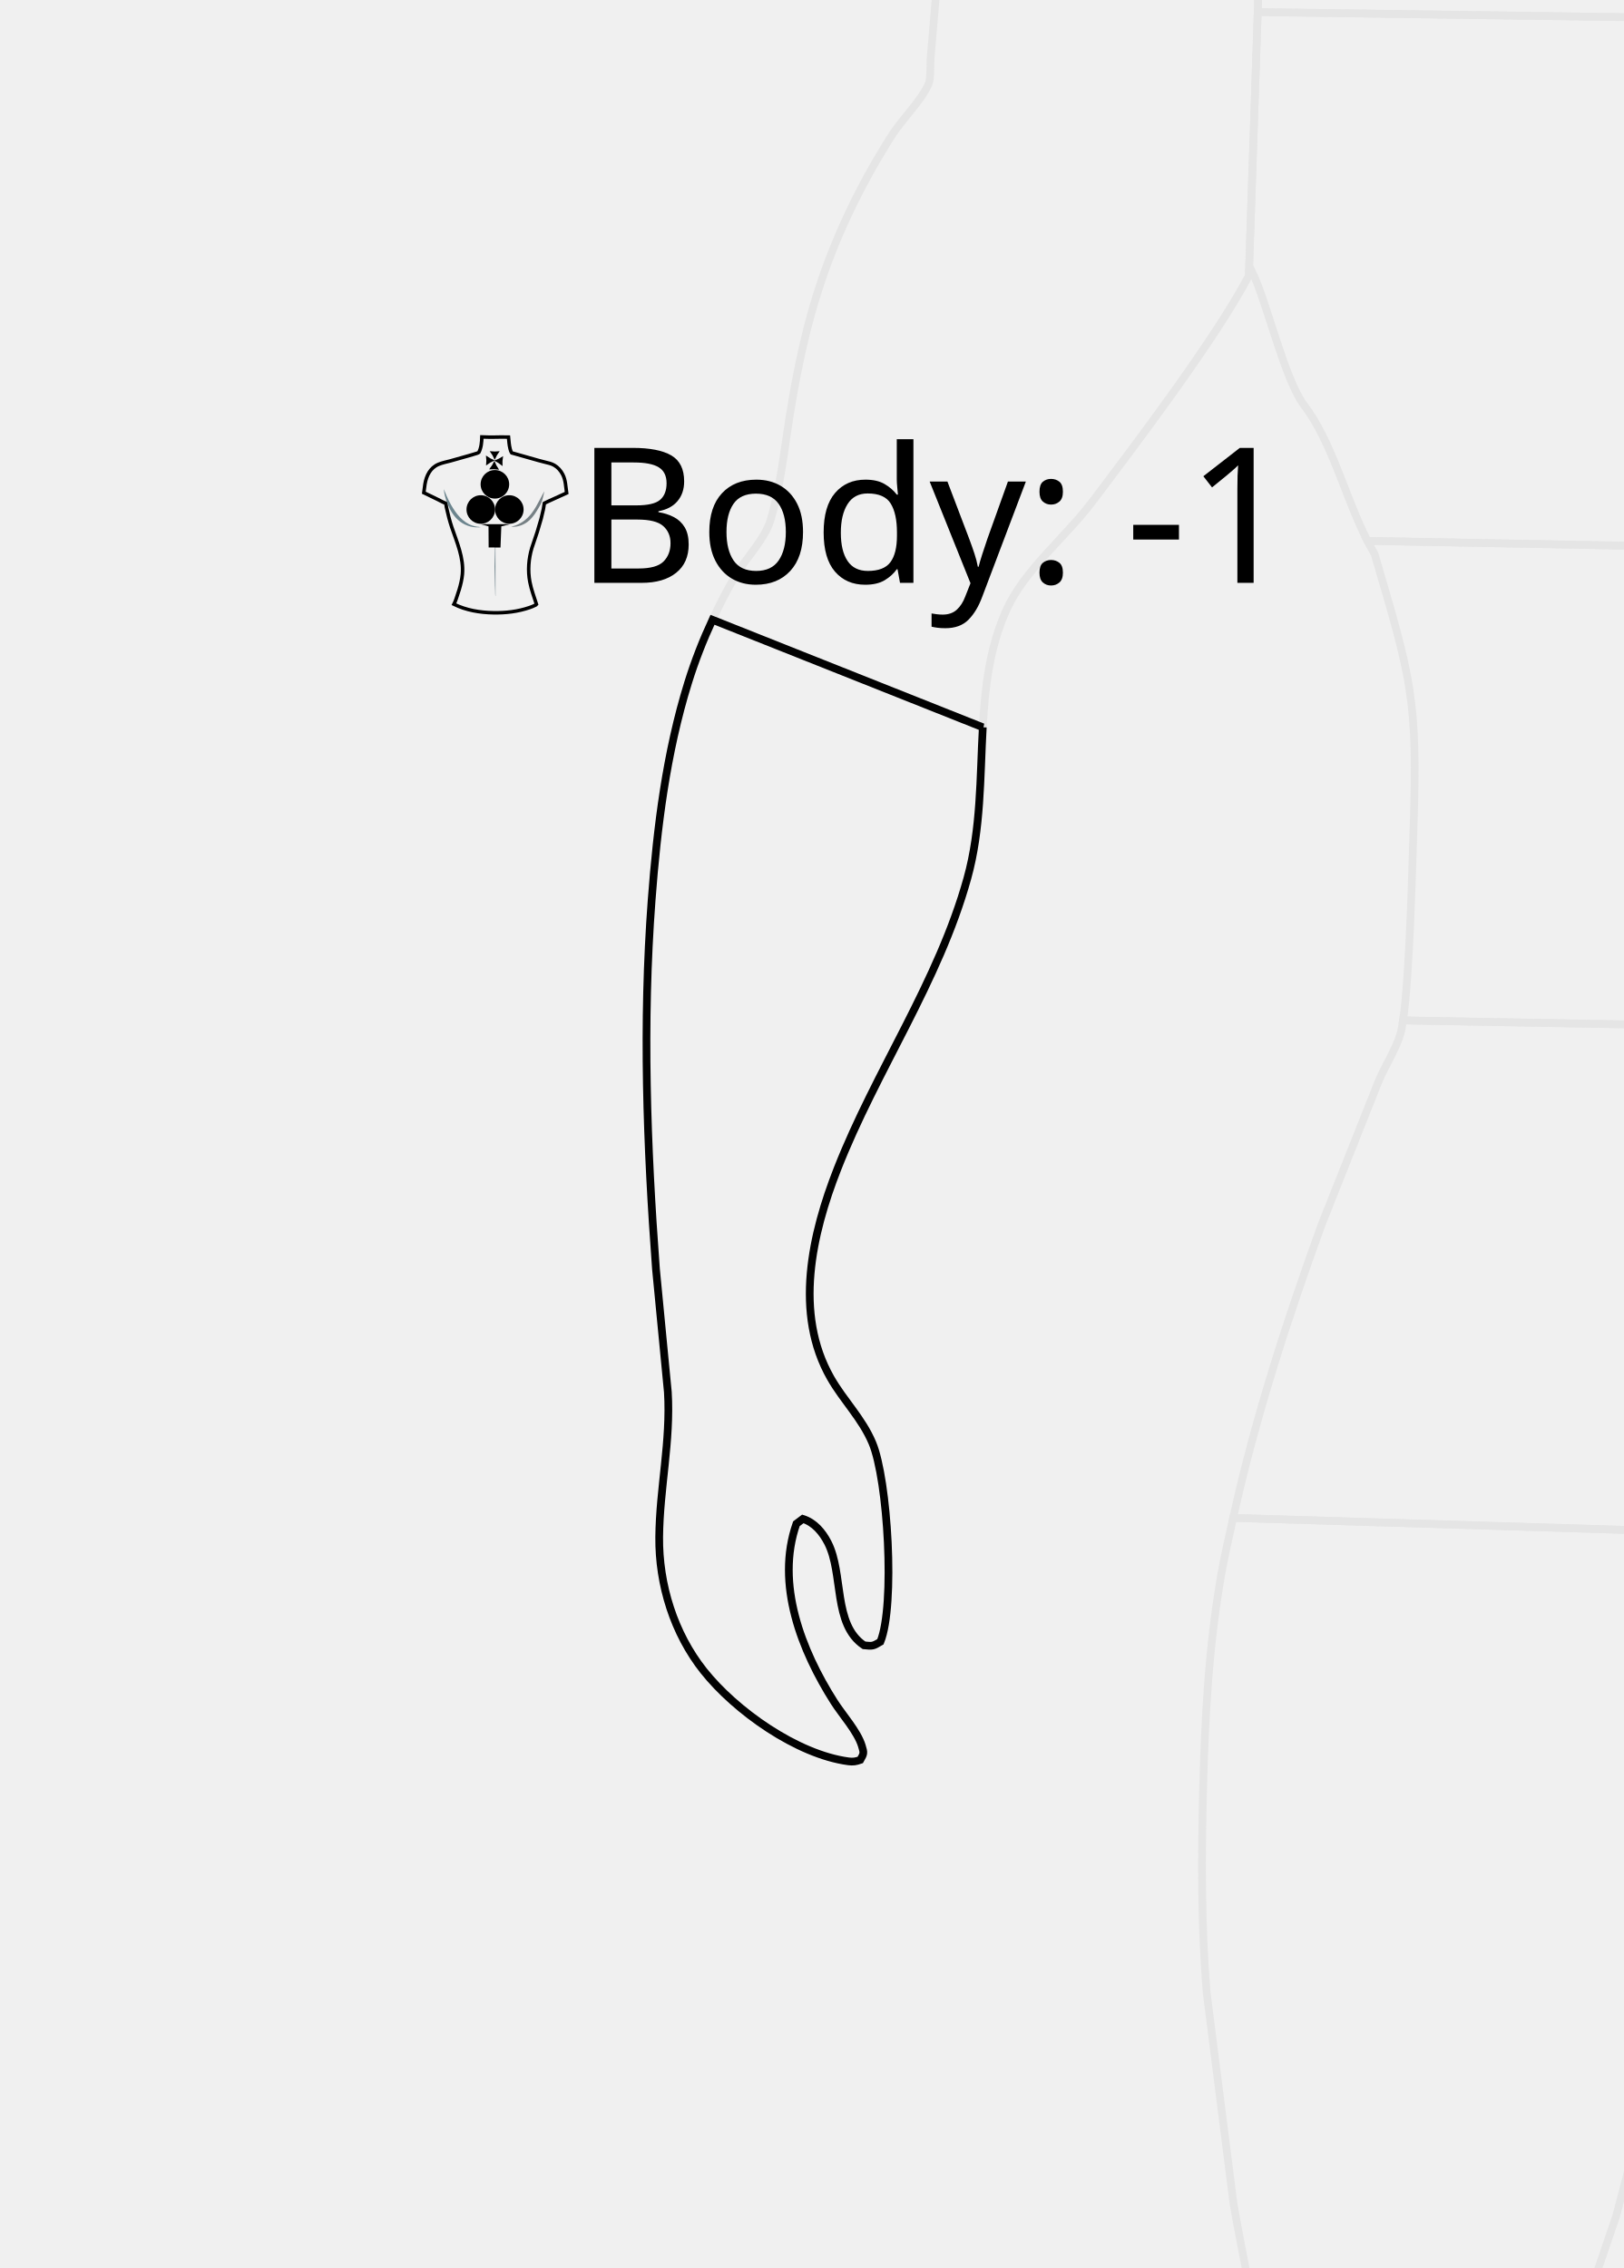
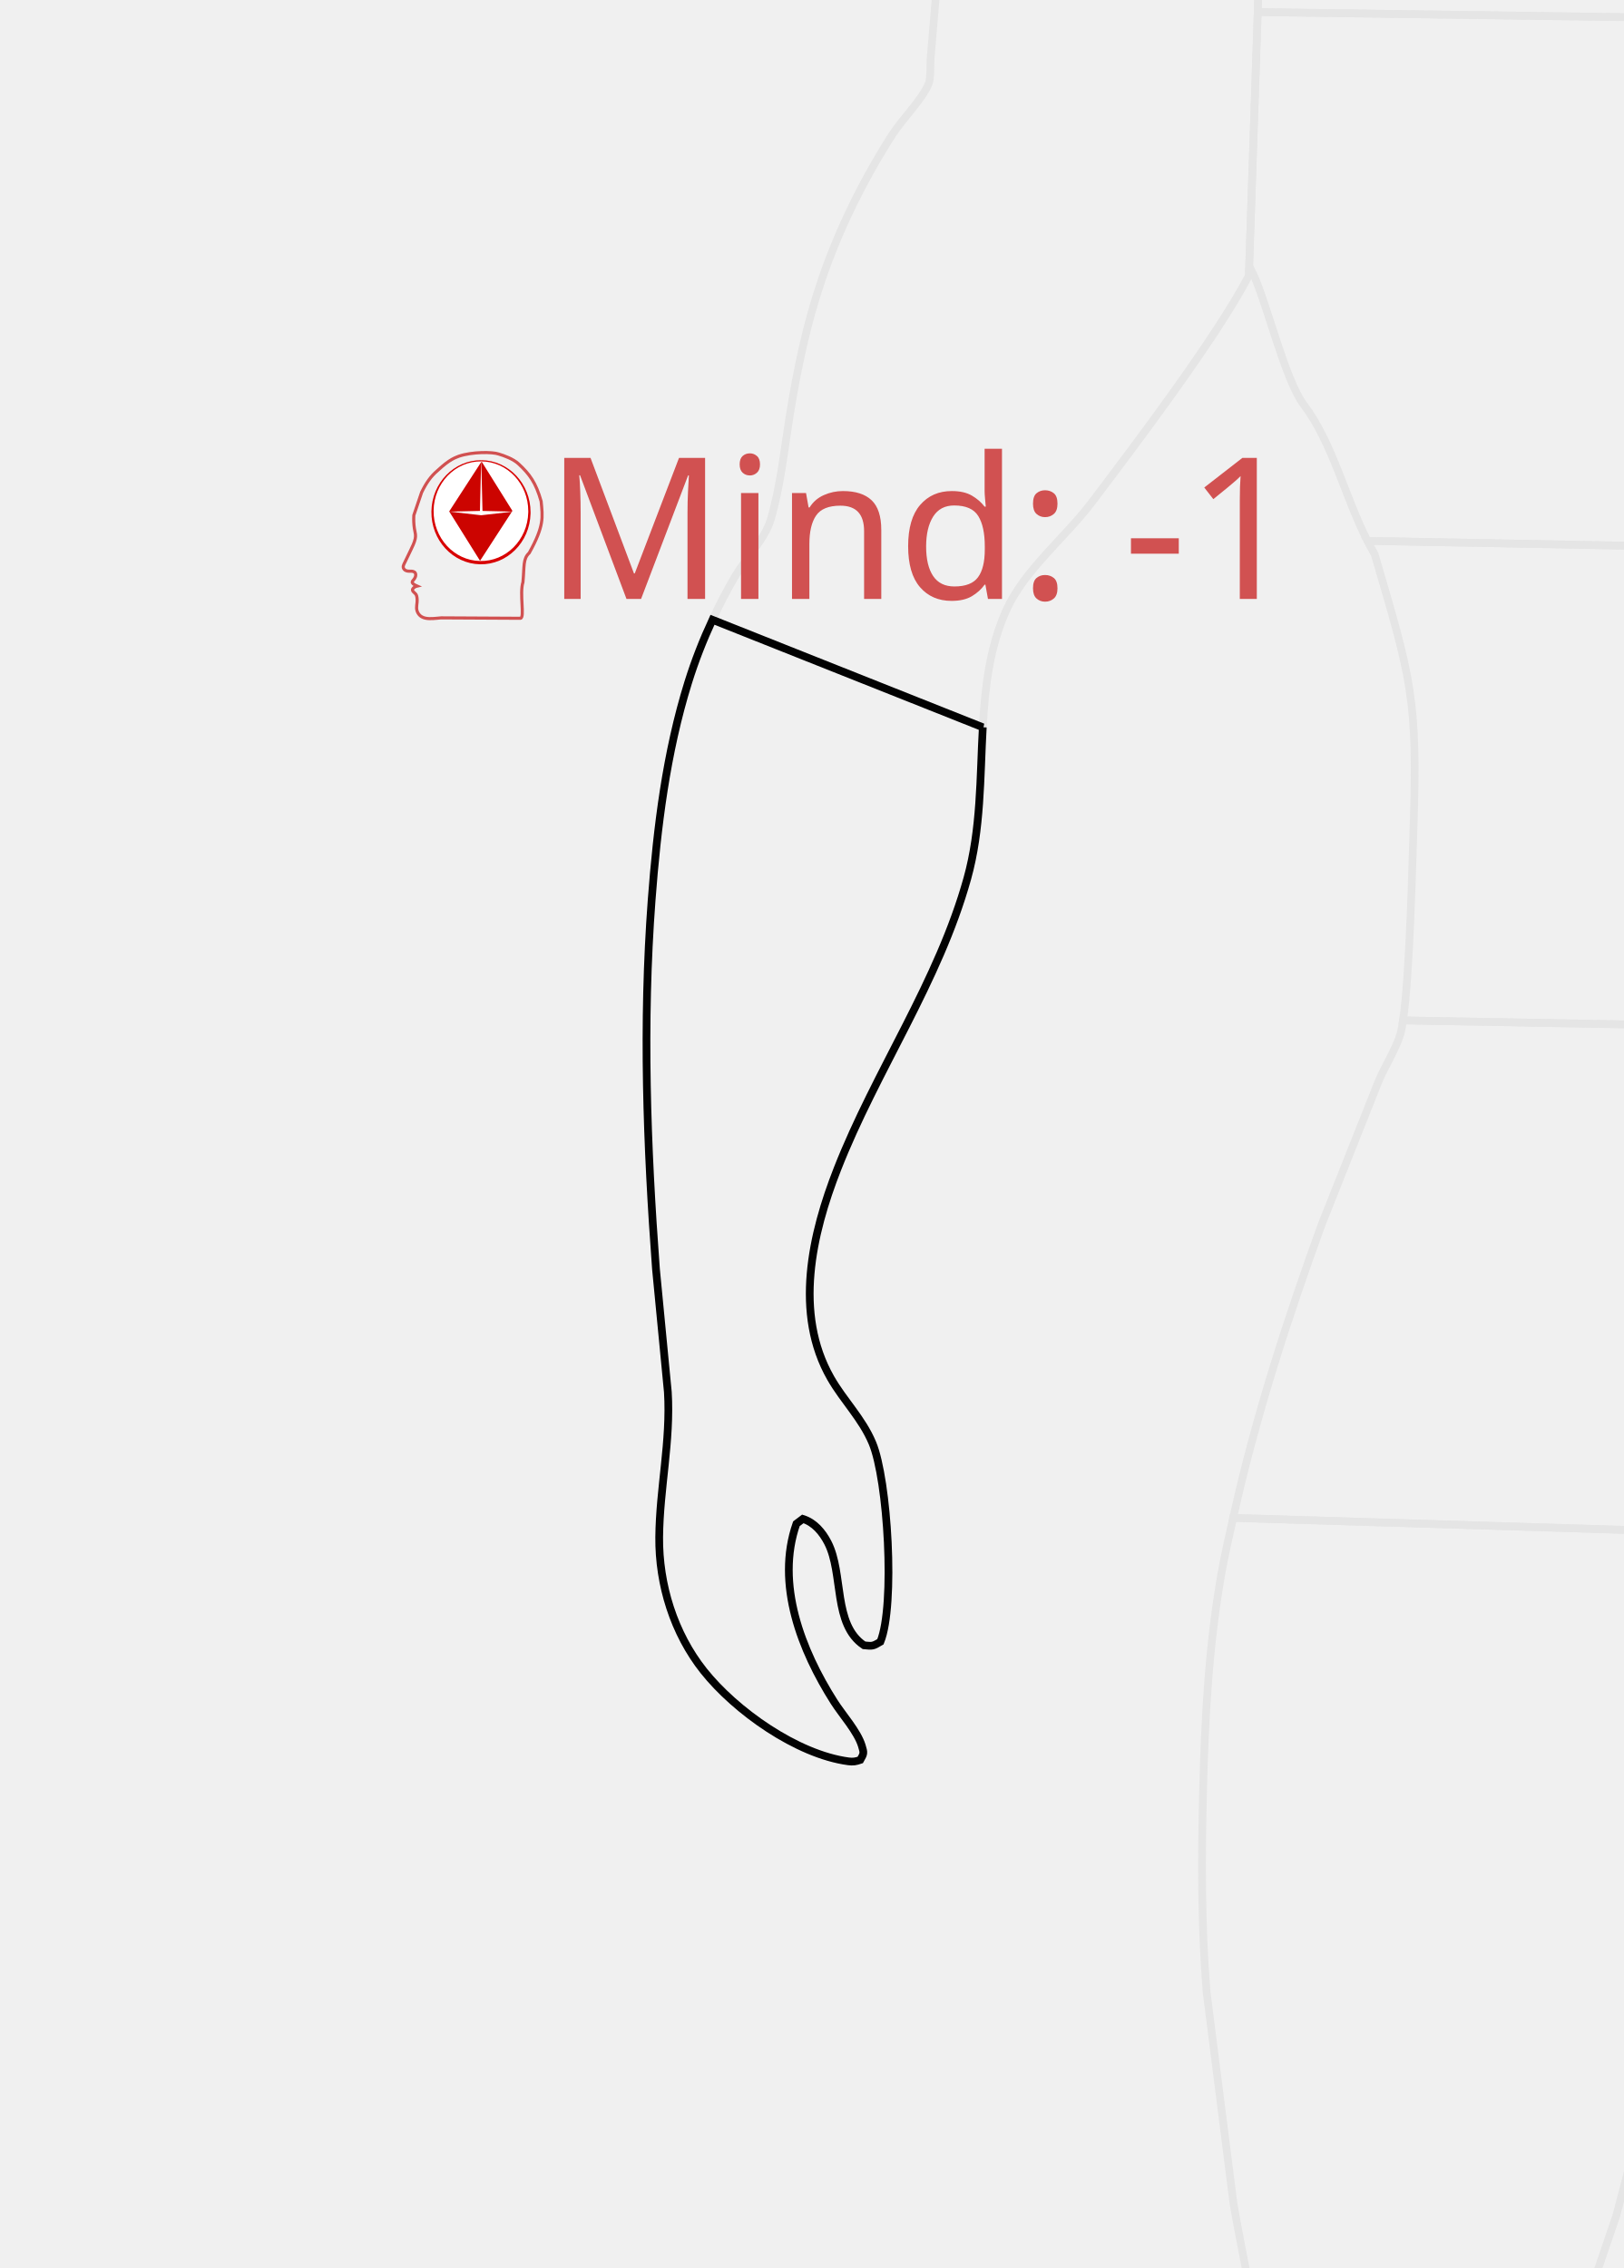
<svg xmlns="http://www.w3.org/2000/svg" width="63mm" height="88mm" viewBox="0 0 63 88" version="1.1" id="svg1" xml:space="preserve">
  <defs id="defs1" />
  <g id="layer1">
    <g id="g1" transform="matrix(0.06087197,0,0,0.06087197,0.03359486,0.544023)">
      <path id="path2" style="fill:none;stroke:#e5e5e5;stroke-width:4.928;stroke-dasharray:none;stroke-opacity:1" d="m 1821.418,367.258 -160.685,68.099 4.024,46.509 c 3.119,25.022 8.363,50.474 14.299,74.978 6.601,27.248 16.926,54.77 28.447,80.364 25.372,56.382 80.785,145.815 64.162,209.553 -0.507,1.949 -1.052,3.811 -1.839,5.668 -7.736,18.268 -24.578,32.711 -33.617,50.382 -7.063,13.8 -8.334,29.705 -10.297,44.844 l -6.555,60.051 c -0.722,10.073 -3.097,21.173 -0.692,31.043 l 4.543,4.521 c 7.842,-1.504 15.937,-6.837 21.07,-12.958 3.284,-22.291 5.018,-59.634 24.358,-74.048 2.978,-2.218 3.22,-2.045 6.857,-1.774 10.407,20.497 10.911,45.824 3.872,67.212 -4.609,14.004 -12.357,30.774 -20.832,42.919 -7.568,10.844 -25.956,24.654 -29.528,36.861 -0.601,2.052 -0.038,6.265 -0.042,8.545 4.036,4.799 4.387,5.505 10.405,6.987 41.422,-12.158 95.887,-41.896 117.226,-80.126 6.221,-11.151 9.803,-24.505 11.573,-37.1 l 0.411,-2.726 c 2.014,-14.669 -0.963,-31.511 -2.271,-46.228 -1.922,-21.591 -3.067,-42.843 -2.337,-64.529 l 8.718,-108.897 c 9.696,-110.76 17.977,-224.083 -16.657,-331.58 -8.667,-26.898 -20.33,-53.821 -34.612,-78.569 z" />
      <path id="path5" style="fill:none;stroke:#e5e5e5;stroke-width:4.928;stroke-dasharray:none;stroke-opacity:1" d="m 1493.839,-214.219 17.955,375.386 c 23.086,63.262 62.928,115.823 90.077,155.623 l 35.239,49.798 c 6.162,8.396 15.688,18.656 19.534,28.317 3.043,7.639 2.369,19.116 2.964,27.322 l 1.125,13.131 160.685,-68.099 c -2.447,-4.24 -4.81,-8.564 -7.42,-12.655 l -18.561,-27.322 c -2.231,-3.16 -6.831,-7.999 -8.091,-11.314 -1.08,-2.845 -0.532,-9.709 -0.714,-12.936 l -2.445,-35.563 c -3.852,-36.195 -10.851,-72.713 -23.514,-106.929 -10.774,-29.102 -24.22,-58.131 -39.717,-85.037 -6.583,-11.425 -16.42,-22.828 -21.762,-34.59 -1.686,-3.708 -1.514,-7.775 -1.514,-11.746 0,-68.353 -19.608,-141.457 -69.461,-190.776 -28.162,-27.856 -68.079,-47.949 -107.837,-51.139 -6.497,-0.523 -18.844,-0.066 -26.543,-1.471 z" />
      <path id="path6" style="fill:none;stroke:#e5e5e5;stroke-width:4.928;stroke-dasharray:none;stroke-opacity:1" d="m 808.419,-219.324 c -0.102,0.043 -0.223,0.153 -0.324,0.195 -6.534,2.66 -20.851,0.681 -28.468,1.385 -10.399,0.958 -20.829,3.174 -30.848,6.079 -61.129,17.714 -111.992,63.102 -135.613,122.374 -9.251,23.214 -13.825,48.994 -16.873,73.723 l -3.699,43.784 c -0.307,4.017 0.187,12.585 -1.211,16.094 -4.004,10.043 -16.949,22.798 -23.168,32.513 -18.447,28.814 -33.815,59.843 -44.909,92.219 -9.693,28.29 -15.79,57.518 -20.529,87.005 -3.507,21.832 -5.838,45.087 -12.136,66.303 -3.665,12.345 -15.782,24.469 -22.433,35.693 -5.428,9.159 -10.225,18.54 -14.645,28.079 l 172.28,68.51 c 1.402,-25.619 4.316,-50.866 15.034,-74.697 11.485,-25.535 37.415,-46.147 54.449,-68.661 26.082,-34.473 79.256,-104.546 100.114,-144.526 z" />
      <path id="path4" style="fill:none;stroke:#e5e5e5;stroke-width:4.928;stroke-dasharray:none;stroke-opacity:1" d="m 1527.629,1637.66 -214.571,3.418 c -0.963,8.785 -1.714,17.622 -2.682,26.327 -4.688,42.128 -9.602,85.669 -5.386,128.042 7.961,79.94 46.472,153.055 62.604,231.747 6.425,31.325 12.118,62.908 13.174,94.966 0.866,26.249 -1.359,53.283 1.038,79.369 1.705,18.567 7.149,36.537 10.059,54.859 2.549,16.043 -3.089,34.963 -6.468,50.815 -6.935,32.492 -14.995,66.613 -15.986,99.92 -0.326,10.966 -0.916,22.462 1.839,33.184 2.131,8.279 5.948,16.197 12.417,21.978 5.475,4.913 12.487,7.549 19.577,9.151 17.904,4.044 38.757,3.119 57.153,3.418 26.8,0.407 55.039,1.768 81.683,-0.973 8.304,-0.842 19.323,-4.513 24.985,-10.946 6.235,-7.085 5.877,-19.284 4.824,-28.187 -4.11,-34.608 -23.691,-61.122 -39.695,-90.791 -19.338,-35.885 -38.91,-81.398 -41.923,-122.115 -1.998,-27.009 -0.183,-55.264 0.865,-82.354 2.568,-66.45 8.098,-136.382 24.574,-200.986 11.811,-46.282 32.776,-93.56 36.169,-141.389 3.847,-54.195 -6.828,-108.094 -24.25,-159.452 z" />
      <path id="path3" style="fill:none;stroke:#020202;stroke-width:4.928;stroke-dasharray:none;stroke-opacity:1" d="M 625.842,454.631 453.562,386.122 c -5.992,12.933 -11.199,26.196 -15.489,39.977 -13.936,44.767 -19.791,92.164 -23.298,138.771 -5.915,78.64 -3.097,156.55 2.769,235.078 l 7.571,78.439 c 1.903,31.479 -5.234,61.384 -5.516,92.435 -0.277,30.38 9.443,61.442 28.36,85.253 20.269,25.513 59.42,53.307 92.24,57.693 2.975,0.399 4.792,0.077 7.571,-0.887 2.372,-4.164 2.388,-4.39 0.995,-8.999 -2.744,-9.099 -12.489,-19.862 -17.695,-28.057 -20.749,-32.668 -37.451,-75.063 -24.012,-113.505 l 4.11,-3.093 c 7.345,2.291 12.504,8.492 15.943,15.186 10.133,19.715 3.109,52.145 23.038,65.395 5.318,0.513 5.584,0.676 10.448,-2.25 9.484,-23.249 4.757,-103.294 -5.148,-126.787 -6.591,-15.63 -18.304,-26.893 -26.543,-41.318 -23.583,-41.292 -11.955,-91.903 4.305,-133.32 24.791,-63.154 64.386,-119.09 82.787,-185.151 8.758,-31.439 8.082,-64.195 9.843,-96.35 z" />
      <path id="path7" style="fill:none;stroke:#e5e5e5;stroke-width:4.928;stroke-dasharray:none;stroke-opacity:1" d="m 978.86,1645.21 -214.247,-9.172 c -14.892,49.094 -25.645,101.562 -22.087,151.102 3.705,51.656 20.985,102.047 32.578,152.292 16.322,70.737 24.02,140.359 27.495,212.754 1.124,23.453 3.299,47.988 1.817,71.387 -1.004,15.88 -5.107,31.879 -11.033,46.618 -11.876,29.561 -27.75,58.937 -41.664,87.654 -13.209,27.28 -29.028,49.038 -31.129,80.797 -0.418,6.352 -0.924,14.341 1.622,20.313 2.907,6.84 9.076,9.002 15.77,11.119 25.643,8.062 141.114,9.164 162.848,-2.942 10.956,-6.107 16.94,-17.191 20.01,-28.944 10.079,-38.517 -3.919,-91.083 -12.028,-129.275 -3.255,-15.31 -7.993,-31.642 -7.225,-47.44 1.075,-22.041 9.387,-44.061 11.141,-66.562 1.965,-25.244 -0.291,-51.074 0.779,-76.427 1.941,-45.982 10.636,-92.195 21.762,-136.738 15.101,-60.451 42.374,-118.166 49.819,-180.327 6.161,-51.471 -1.723,-104.742 -6.23,-156.207 z" />
      <path id="path8" style="fill:none;stroke:#e5e5e5;stroke-width:4.928;stroke-dasharray:none;stroke-opacity:1" d="M 1507.186,980.73 785.424,958.6 c -2.625,11.907 -5.432,23.816 -7.528,35.715 -8.135,46.205 -10.531,92.748 -11.681,139.572 -1.032,41.992 -1.124,85.13 2.293,127.004 l 17.046,134.099 c 7.09,42.832 19.132,85.298 16.094,129.21 -1.577,22.793 -13.964,43.997 -21.567,65.265 -5.368,15.017 -10.629,30.625 -15.467,46.574 l 214.247,9.172 c -0.09,-1.026 -0.194,-2.09 -0.281,-3.115 -1.9,-22.34 -4.719,-45.453 -1.882,-67.861 3.225,-25.462 12.212,-51.638 20.508,-75.843 l 32.384,-94.879 58.645,-223.159 c 15.06,-70.206 27.643,-138.079 30.61,-209.985 l 51.701,0.216 2.618,38.246 c 13.947,132.959 48.242,266.941 87.849,394.422 16.534,53.215 41.377,105.156 52.047,159.928 5.014,25.729 2.85,51.889 0,77.898 l 214.571,-3.418 c -5.492,-16.191 -11.582,-32.157 -18.193,-47.764 l -16.289,-37.813 c -2.644,-6.146 -6.757,-13.682 -7.528,-20.226 -2.155,-18.32 1.324,-38.804 4.37,-56.85 l 22.779,-109.243 c 23.758,-129.492 20.08,-258.403 -5.581,-385.034 z" />
      <path id="path9" style="fill:none;stroke:#e5e5e5;stroke-width:4.928;stroke-dasharray:none;stroke-opacity:1" d="m 1408.37,650.75 -514.676,-9.259 c -0.53,3.539 -1.073,6.732 -1.687,8.739 -3.089,10.111 -9.751,20.202 -13.931,30.134 l -36.191,91.115 c -21.983,60.409 -42.482,123.698 -56.46,187.12 l 721.763,22.13 c -9.308,-45.933 -21.326,-91.577 -36.234,-136.824 -20.035,-60.803 -44.649,-120.435 -60.203,-182.642 -0.88,-3.521 -1.587,-7.008 -2.38,-10.513 z" />
      <path id="path10" style="fill:none;stroke:#e5e5e5;stroke-width:4.928;stroke-dasharray:none;stroke-opacity:1" d="M 1417.023,346.015 871.023,335.827 c 1.474,2.877 2.946,5.753 4.564,8.437 23.37,79.605 27.679,92.12 24.726,176.39 -0.61,17.356 -2.259,91.721 -6.62,120.838 l 514.676,9.259 c -12.315,-54.48 -14.326,-107.303 -11.725,-163.541 2.693,-58.198 7.409,-53.151 17.349,-124.472 1.03,-6.146 2.021,-11.6 3.029,-16.722 z" />
      <path id="path11" style="fill:none;stroke:#e5e5e5;stroke-width:4.928;stroke-dasharray:none;stroke-opacity:1" d="m 1504.482,8.465 -703.397,-9.691 -5.646,167.975 c 0.472,-0.904 1.38,-2.2 1.817,-3.072 9.357,18.591 20.762,69.016 33.379,85.664 17.945,23.674 26.287,58.959 40.388,86.486 l 546,10.189 c 7.687,-39.086 16.168,-52.354 47.461,-99.033 33.644,-50.184 42.67,-83.309 46.877,-86.919 0.135,0.375 0.296,0.729 0.433,1.103 z" />
      <path id="path12" style="fill:none;stroke:#e5e5e5;stroke-width:4.928;stroke-dasharray:none;stroke-opacity:1" d="m 1032.097,-349.615 c -0.013,0.032 -0.01,0.318 -0.022,0.346 -52.755,41.373 -113.865,62.698 -171.631,95.399 -11.922,6.748 -23.215,14.407 -34.395,22.303 -5.121,3.616 -11.91,9.795 -17.63,12.244 l -7.333,218.097 703.397,9.691 -10.643,-222.683 c -1.285,-0.234 -3.368,-0.119 -4.283,-0.498 -4.723,-1.954 -10.377,-6.884 -14.753,-9.756 -11.528,-7.565 -22.944,-15.403 -34.98,-22.151 l -81.078,-42.616 c -35.035,-17.437 -69.503,-33.981 -99.617,-59.446 l 0.022,-0.93 z" />
      <path id="path1" style="fill:none;stroke:#e5e5e5;stroke-width:4.928;stroke-dasharray:none;stroke-opacity:1" d="m 1148.728,-816.636 c -5.765,-0.261 -11.751,-0.538 -17.5,0.043 -39.419,4.769 -75.552,19.792 -100.547,51.918 -30.684,39.436 -33.975,114.652 -27.863,163.173 -3.662,3.651 -4.821,1.758 -8.393,3.807 -5.472,3.138 -7.606,11.735 -7.636,17.522 -0.062,12.185 3.12,23.707 5.43,35.564 4.028,20.687 6.733,48.693 23.06,63.794 2.576,2.381 5.742,4.226 8.912,5.689 2,12.272 5.885,117.844 2.553,125.511 h 227.053 l 2.618,-81.013 c 0.223,-12.169 -2.215,-33.371 1.99,-44.454 l 1.601,-1.406 c 19.313,-17.253 23.16,-39.119 28.273,-63.21 2.503,-11.784 5.447,-23.876 5.927,-35.931 0.28,-6.949 0.74,-13.537 -3.18,-19.621 -3.043,-2.272 -6.242,-4.424 -8.848,-7.204 3.086,-55.079 4.183,-124.213 -34.59,-167.953 -24.607,-27.758 -62.005,-44.572 -98.86,-46.228 z" />
-       <g id="body" transform="matrix(1.060965,0,0,1.060965,6.139888,-363.2835)">
-         <path fill="#37b2df" d="m 283.174,596.495 c 7.299,0.332 8.882,-0.08 16.009,0.085 0.242,2.356 0.333,4.672 0.925,6.982 0.218,0.851 0.492,1.774 0.996,2.503 l 16.013,4.536 4.008,1.047 c 1.933,0.467 3.819,0.857 5.563,1.867 2.189,1.268 3.915,3.279 5.064,5.512 1.77,3.44 1.787,7.377 2.351,11.127 l -11.049,5.032 -1.422,0.679 c -0.295,0.127 -0.639,0.22 -0.907,0.392 l -0.593,3.615 -1.32,5.62 -2.388,8.105 -3.209,9.554 c -1.979,6.597 -2.507,13.633 -1.224,20.415 0.878,4.641 2.589,9.067 4.013,13.555 -0.134,0.196 -0.562,0.361 -0.781,0.473 -1.107,0.565 -2.261,1.032 -3.437,1.433 -7.073,2.41 -14.304,3.246 -21.752,3.104 -8.138,-0.155 -16.279,-1.507 -23.636,-5.122 0.496,-0.959 0.879,-2.021 1.256,-3.034 l 1.883,-5.714 c 0.898,-3.037 1.664,-6.128 1.944,-9.29 0.874,-9.877 -3.305,-19.133 -6.39,-28.246 -1.314,-3.882 -2.309,-7.964 -3.197,-11.964 l -0.362,-2.379 c -1.66,-0.599 -3.278,-1.564 -4.87,-2.334 l -8.368,-4.052 0.699,-5.174 c 0.852,-5.063 3.155,-9.801 8.128,-11.877 2.24,-0.936 4.813,-1.442 7.161,-2.062 l 11.297,-3.187 3.341,-0.997 c 0.803,-0.242 1.756,-0.45 2.439,-0.936 1.454,-2.804 1.726,-6.158 1.815,-9.268 z" id="path5-3" style="fill:none;stroke:#000000;stroke-width:2.105;stroke-dasharray:none;stroke-opacity:1" />
-         <path fill="#26A4D4" d="m 291.268,657.488 0.063,0.053 0.044,34.39 -0.081,0.163 c -0.122,-0.926 -0.089,-1.924 -0.114,-2.859 l -0.144,-3.726 -0.24,-11.245 0.221,-8.868 0.148,-5.963 c 0.03,-0.65 -0.015,-1.302 0.103,-1.945 z" id="path6-7" style="fill:#6f838b;fill-opacity:1;stroke-width:0.099;stroke-dasharray:none" />
-         <path fill="#26A4D4" d="m 320.66,629.121 c -0.145,1.182 -0.446,2.365 -0.731,3.52 -0.297,1.198 -0.608,2.456 -1.094,3.594 -0.395,0.925 -0.965,1.82 -1.468,2.692 -1.548,2.682 -3.11,5.227 -5.372,7.381 -3.033,2.888 -6.793,4.309 -10.975,4.213 l -0.067,-0.039 -0.015,-0.076 0.802,-0.219 c 4.454,-1.194 8.319,-3.983 11.147,-7.597 2.007,-2.564 3.572,-5.484 5.088,-8.355 z" id="path7-7" style="fill:#768084;fill-opacity:1;stroke-width:0.124;stroke-dasharray:none" />
-         <path fill="#26A4D4" d="m 260.347,627.909 c 0.258,0.305 0.404,0.991 0.554,1.374 l 1.143,2.734 c 0.814,1.82 1.665,3.626 2.656,5.358 2.929,5.117 6.904,10.401 12.731,12.346 0.867,0.289 1.827,0.546 2.733,0.673 0.78,0.109 1.577,0.128 2.34,0.335 l -1.213,0.088 c -4.541,0.213 -9.084,-1.424 -12.444,-4.475 -3.17,-2.878 -5.158,-6.666 -6.662,-10.62 -0.933,-2.454 -1.715,-5.179 -1.837,-7.813 z" id="path8-0" style="fill:#6c858e;fill-opacity:1;stroke-width:0.121" />
-         <text xml:space="preserve" style="font-style:normal;font-variant:normal;font-weight:normal;font-stretch:normal;font-size:113.547px;font-family:Amiri;-inkscape-font-specification:'Amiri, Normal';font-variant-ligatures:normal;font-variant-caps:normal;font-variant-numeric:normal;font-variant-east-asian:normal;fill:#000000;fill-opacity:1;stroke:none;stroke-width:0.215;stroke-dasharray:none;stroke-opacity:1;paint-order:markers fill stroke" x="339.742" y="684.152" id="text1">
-           <tspan id="tspan1" x="339.742" y="684.152" style="stroke-width:0.215;stroke:none">Body: -1</tspan>
-         </text>
-         <path id="rect1" d="m 282.505,648.92 h 17.614 l -5.266,1.301 -0.493,12.724 -7.113,-0.065 -0.083,-12.659 z" style="stroke-width:2.537" />
-         <path style="fill:#000000;fill-opacity:1;stroke-width:2.11" id="path2-6-0" d="m 299.569,625.187 a 8.572,8.572 0 0 1 -8.745,8.337 8.572,8.572 0 0 1 -8.396,-8.688 8.572,8.572 0 0 1 8.63,-8.455 8.572,8.572 0 0 1 8.514,8.572" />
-         <path style="fill:#000000;fill-opacity:1;stroke-width:2.11" id="path2-6-0-7" d="m 291.087,640.324 a 8.572,8.572 0 0 1 -8.745,8.337 8.572,8.572 0 0 1 -8.396,-8.688 8.572,8.572 0 0 1 8.63,-8.455 8.572,8.572 0 0 1 8.514,8.572" />
-         <path style="fill:#000000;fill-opacity:1;stroke-width:2.11" id="path2-6-0-9" d="m 308.235,640.324 a 8.572,8.572 0 0 1 -8.745,8.337 8.572,8.572 0 0 1 -8.396,-8.688 8.572,8.572 0 0 1 8.63,-8.455 8.572,8.572 0 0 1 8.514,8.572" />
-         <path style="fill:#000000" id="path1-99" d="m -4.268,6.022 -0.291,-0.592 -0.367,-0.548 0.658,0.044 0.658,-0.044 -0.367,0.548 z" transform="matrix(4.546602,0,0,4.546602,310.2906,582.8579)" />
-         <path style="fill:#000000" id="path1-7" d="m -4.268,6.022 -0.291,-0.592 -0.367,-0.548 0.658,0.044 0.658,-0.044 -0.367,0.548 z" transform="matrix(2.141025,4.010935,-4.010935,2.141025,320.8208,620.1935)" />
-         <path style="fill:#000000" id="path1-9" d="m -4.268,6.022 -0.291,-0.592 -0.367,-0.548 0.658,0.044 0.658,-0.044 -0.367,0.548 z" transform="matrix(-0.05177666,-4.546308,4.546308,-0.05177666,263.2451,591.4883)" />
-         <path style="fill:#000000" id="path1-5" d="m -4.268,6.022 -0.291,-0.592 -0.367,-0.548 0.658,0.044 0.658,-0.044 -0.367,0.548 z" transform="matrix(-0.2665554,4.538782,-4.538782,-0.2665554,316.7785,631.6868)" />
-       </g>
+     </g>
+     <g id="mind" transform="matrix(0.05173302,0,0,0.05173302,-4.180646,-14.67389)">
+       <path fill="#8751D1" d="m 411.692,747.053 c -0.248,-0.034 -0.611,0.045 -0.869,0.069 l -1.884,0.186 c -3.725,0.331 -8.574,0.884 -11.917,-1.099 -2.314,-1.372 -3.715,-3.918 -3.778,-6.59 -0.032,-1.354 0.215,-2.716 0.338,-4.063 0.155,-1.696 0.117,-3.558 -0.362,-5.203 -0.348,-1.196 -1.456,-1.9 -2.279,-2.778 -0.324,-0.346 -0.661,-0.697 -0.758,-1.179 -0.084,-0.422 0.004,-0.782 0.23,-1.143 0.705,-1.126 2.048,-1.756 3.292,-2.053 -1.468,-0.66 -2.981,-1.155 -3.74,-2.7 -0.074,-0.969 0.677,-1.486 1.226,-2.206 0.443,-0.58 0.91,-1.293 1.146,-1.986 0.306,-0.898 0.393,-2.006 -0.062,-2.871 -0.324,-0.614 -0.912,-0.95 -1.547,-1.159 -1.072,-0.353 -2.445,-0.173 -3.575,-0.245 -1.084,-0.069 -2.384,-0.431 -3.123,-1.278 -1.582,-1.814 -0.567,-3.342 0.316,-5.182 l 4.407,-9.126 c 1.327,-2.792 2.809,-5.689 3.466,-8.724 0.231,-1.068 0.278,-2.211 0.162,-3.299 -0.156,-1.451 -0.556,-2.892 -0.776,-4.337 -0.503,-3.301 -0.634,-6.641 -0.433,-9.973 l 5.833,-17.187 c 3.394,-6.969 6.91,-12.094 11.932,-16.327 9.625,-8.979 13.478,-9.656 15.944,-10.766 10.196,-3.459 25.316,-3.258 29.843,-1.682 4.31,1.278 11.022,3.751 14.876,7.313 8.361,7.727 13.111,14.185 17.044,28.182 1.132,11.825 2.475,18.226 -8.917,38.687 -4.825,4.509 -3.586,9.815 -4.723,21.937 -2.701,8.576 1.51,26.663 -1.859,27.098 z" id="path2-3" style="fill:none;fill-opacity:1;stroke:#d15151;stroke-width:2.323;stroke-dasharray:none;stroke-opacity:1" />
+       <text xml:space="preserve" style="font-style:normal;font-variant:normal;font-weight:normal;font-stretch:normal;font-size:148.144px;font-family:Amiri;-inkscape-font-specification:'Amiri, Normal';font-variant-ligatures:normal;font-variant-caps:normal;font-variant-numeric:normal;font-variant-east-asian:normal;fill:#d15151;fill-opacity:1;stroke:none;stroke-width:0.269;stroke-dasharray:none;stroke-opacity:1;paint-order:markers fill stroke" x="489.611" y="732.839" id="text1-3">
+         <tspan id="tspan1-4" x="489.611" y="732.839">Mind: -1</tspan>
+       </text>
+       <path style="fill:#d80000;fill-opacity:1;stroke-width:3.499" id="path1-3" d="m 478.694,668.9 a 37.177,39.044 0 0 1 -37.924,37.97 37.177,39.044 0 0 1 -36.412,-39.569 37.177,39.044 0 0 1 37.427,-38.51 37.177,39.044 0 0 1 36.923,39.043" />
+       <path style="fill:#ffffff;fill-opacity:1;stroke-width:3.345" id="path1-93" d="m 476.992,668.073 a 35.503,37.38 0 0 1 -36.216,36.351 35.503,37.38 0 0 1 -34.772,-37.882 35.503,37.38 0 0 1 35.742,-36.868 35.503,37.38 0 0 1 35.26,37.379" />
+       <rect style="fill:#cc0400;fill-opacity:1;stroke-width:4.104" id="rect1-6" width="43.67" height="44.625" x="787.511" y="-45.42" transform="matrix(0.5298425,0.8480961,-0.5441132,0.8390118,0,0)" />
+       <path id="path3-2" style="fill:#ffffff;stroke-width:4.177" d="m 465.398,667.374 -23.729,2.714 -23.729,-2.714 23.729,-0.543 z" />
+       <path id="path4-6" style="fill:#ffffff;stroke-width:2.365" d="m 440.739,667.762 0.954,-40.117 0.981,39.742 z" />
    </g>
  </g>
</svg>
